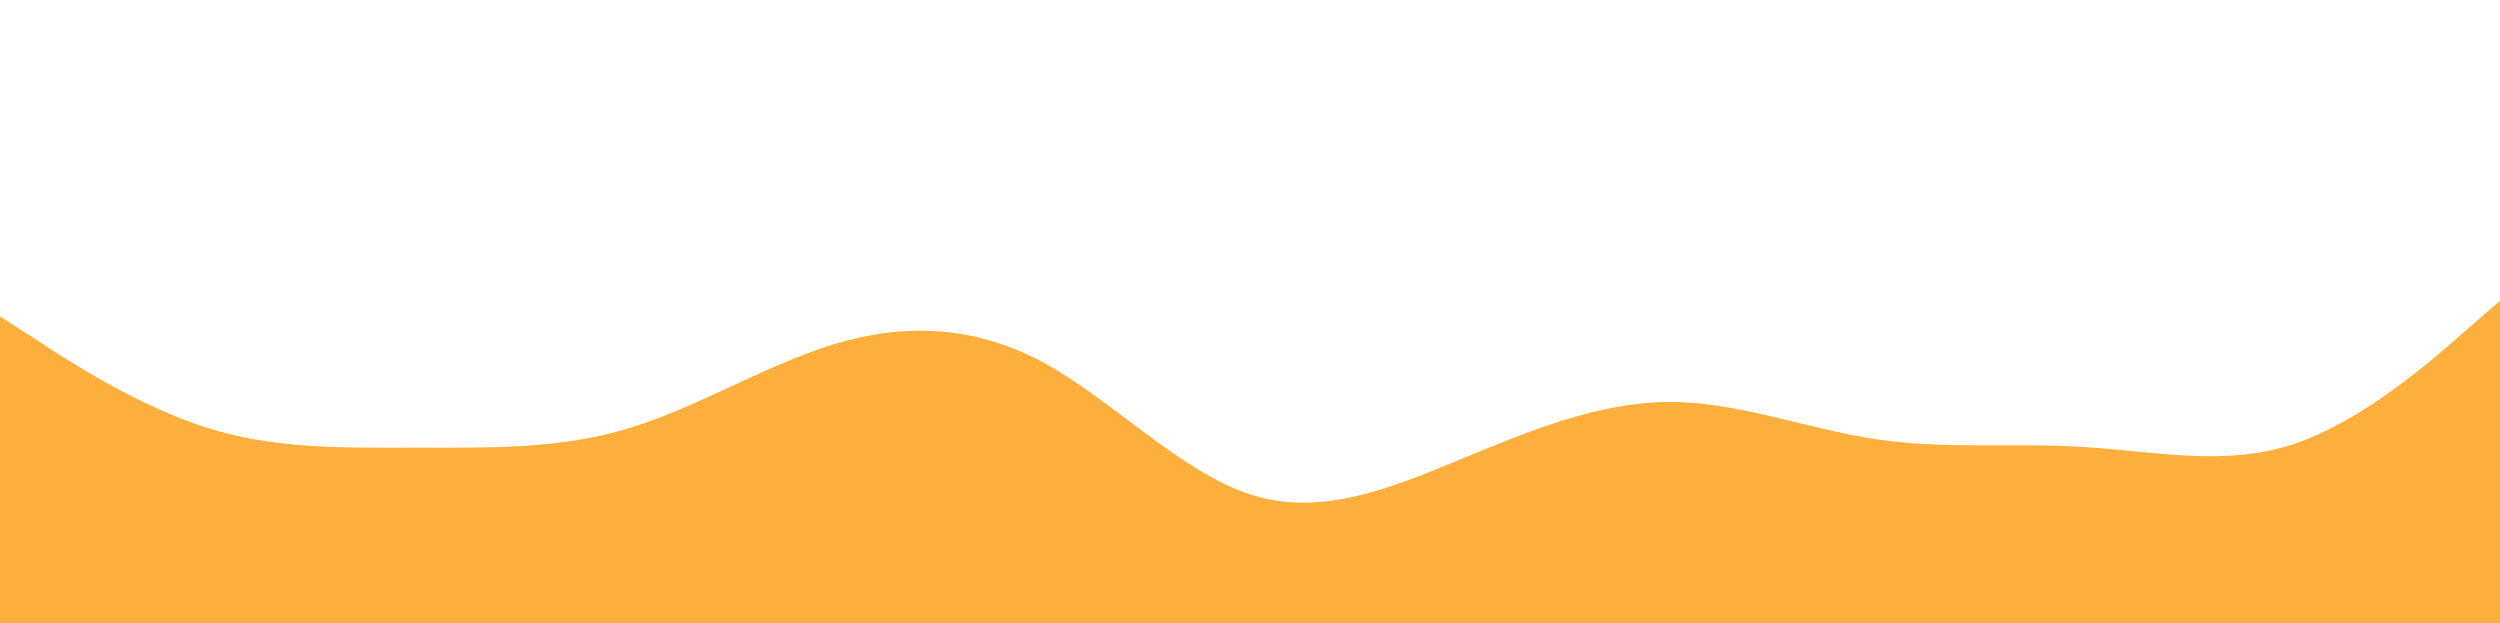
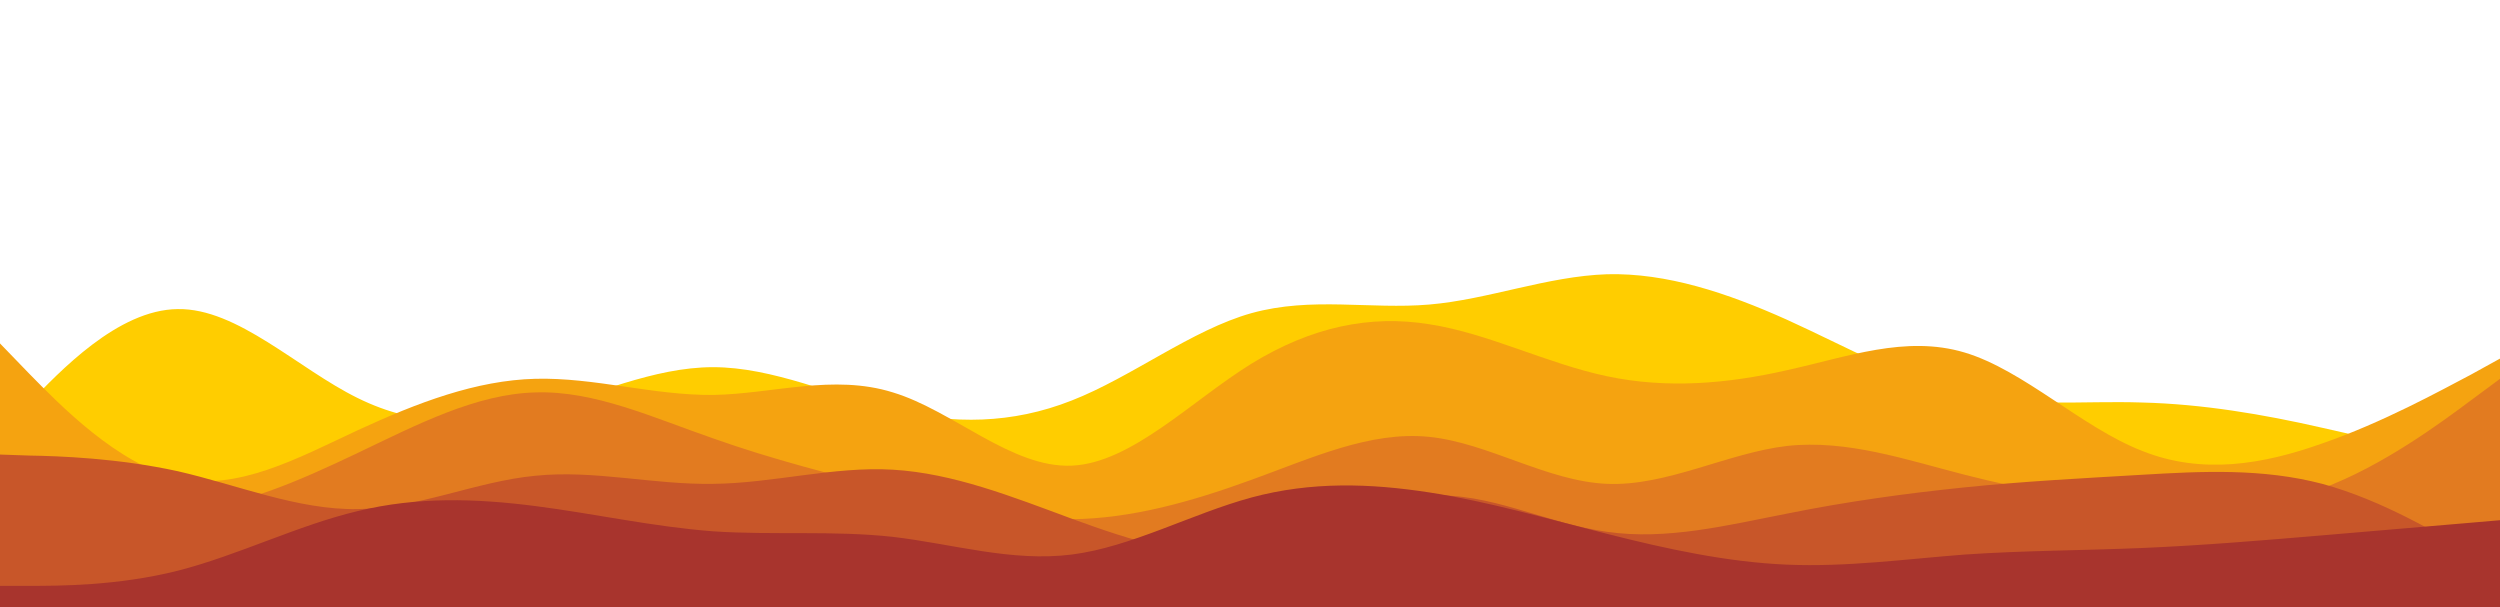
- <svg xmlns="http://www.w3.org/2000/svg" id="visual" viewBox="0 0 482 120" width="482" height="120" version="1.1">
-   <path d="M0 61L6.7 65.3C13.3 69.7 26.7 78.3 40 82.5C53.3 86.7 66.7 86.3 80.2 86.3C93.7 86.3 107.3 86.7 120.8 82.7C134.3 78.7 147.7 70.3 161 66.3C174.3 62.3 187.7 62.7 201 69.8C214.3 77 227.7 91 241 95.3C254.3 99.7 267.7 94.3 281 88.8C294.3 83.3 307.7 77.7 321.2 77.5C334.7 77.3 348.3 82.7 361.8 84.7C375.3 86.7 388.7 85.3 402 86.2C415.3 87 428.7 90 442 85.7C455.3 81.3 468.7 69.7 475.3 63.8L482 58L482 121L475.3 121C468.7 121 455.3 121 442 121C428.7 121 415.3 121 402 121C388.7 121 375.3 121 361.8 121C348.3 121 334.7 121 321.2 121C307.7 121 294.3 121 281 121C267.7 121 254.3 121 241 121C227.7 121 214.3 121 201 121C187.7 121 174.3 121 161 121C147.7 121 134.3 121 120.8 121C107.3 121 93.7 121 80.2 121C66.7 121 53.3 121 40 121C26.7 121 13.3 121 6.7 121L0 121Z" fill="#FCAF3C" stroke-linecap="round" stroke-linejoin="miter" />
+ <svg xmlns="http://www.w3.org/2000/svg" id="visual" viewBox="0 0 495 120" width="495" height="120" version="1.1">
+   <path d="M0 86L5.8 79.8C11.7 73.7 23.3 61.3 35.2 61.2C47 61 59 73 70.8 78.8C82.7 84.7 94.3 84.3 106 81.3C117.7 78.3 129.3 72.7 141.2 72.7C153 72.7 165 78.3 176.8 81.2C188.7 84 200.3 84 212.2 79.3C224 74.7 236 65.3 247.8 62C259.7 58.7 271.3 61.3 283 60.3C294.7 59.3 306.3 54.7 318.2 54.3C330 54 342 58 353.8 63.3C365.7 68.7 377.3 75.3 389 78C400.7 80.7 412.3 79.3 424.2 79.7C436 80 448 82 459.8 84.7C471.7 87.3 483.3 90.7 489.2 92.3L495 94L495 121L489.2 121C483.3 121 471.7 121 459.8 121C448 121 436 121 424.2 121C412.3 121 400.7 121 389 121C377.3 121 365.7 121 353.8 121C342 121 330 121 318.2 121C306.3 121 294.7 121 283 121C271.3 121 259.7 121 247.8 121C236 121 224 121 212.2 121C200.3 121 188.7 121 176.8 121C165 121 153 121 141.2 121C129.3 121 117.7 121 106 121C94.3 121 82.7 121 70.8 121C59 121 47 121 35.2 121C23.3 121 11.7 121 5.8 121L0 121Z" fill="#ffcd00" />
+   <path d="M0 68L5.8 74C11.7 80 23.3 92 35.2 94.7C47 97.3 59 90.7 70.8 85.2C82.7 79.7 94.3 75.3 106 75C117.7 74.7 129.3 78.3 141.2 78.2C153 78 165 74 176.8 77.7C188.7 81.3 200.3 92.7 212.2 92.2C224 91.7 236 79.3 247.8 72C259.7 64.7 271.3 62.3 283 64.2C294.7 66 306.3 72 318.2 74.5C330 77 342 76 353.8 73.3C365.7 70.7 377.3 66.3 389 69.8C400.7 73.3 412.3 84.7 424.2 89.3C436 94 448 92 459.8 87.8C471.7 83.7 483.3 77.3 489.2 74.2L495 71L495 121L489.2 121C483.3 121 471.7 121 459.8 121C448 121 436 121 424.2 121C412.3 121 400.7 121 389 121C377.3 121 365.7 121 353.8 121C342 121 330 121 318.2 121C306.3 121 294.7 121 283 121C271.3 121 259.7 121 247.8 121C236 121 224 121 212.2 121C200.3 121 188.7 121 176.8 121C165 121 153 121 141.2 121C129.3 121 117.7 121 106 121C94.3 121 82.7 121 70.8 121C59 121 47 121 35.2 121C23.3 121 11.7 121 5.8 121L0 121Z" fill="#f5a310" />
+   <path d="M0 92L5.8 94.3C11.7 96.7 23.3 101.3 35.2 101C47 100.7 59 95.3 70.8 89.7C82.7 84 94.3 78 106 77.7C117.7 77.3 129.3 82.7 141.2 86.8C153 91 165 94 176.8 97C188.7 100 200.3 103 212.2 102.8C224 102.7 236 99.3 247.8 95C259.7 90.7 271.3 85.3 283 86.5C294.7 87.7 306.3 95.3 318.2 95.8C330 96.3 342 89.7 353.8 88.3C365.7 87 377.3 91 389 94C400.7 97 412.3 99 424.2 100C436 101 448 101 459.8 96.7C471.7 92.3 483.3 83.7 489.2 79.3L495 75L495 121L489.2 121C483.3 121 471.7 121 459.8 121C448 121 436 121 424.2 121C412.3 121 400.7 121 389 121C377.3 121 365.7 121 353.8 121C342 121 330 121 318.2 121C306.3 121 294.7 121 283 121C271.3 121 259.7 121 247.8 121C236 121 224 121 212.2 121C200.3 121 188.7 121 176.8 121C165 121 153 121 141.2 121C129.3 121 117.7 121 106 121C94.3 121 82.7 121 70.8 121C59 121 47 121 35.2 121C23.3 121 11.7 121 5.8 121L0 121Z" fill="#e27b20" />
+   <path d="M0 90L5.8 90.2C11.7 90.3 23.3 90.7 35.2 93.3C47 96 59 101 70.8 100.8C82.7 100.7 94.3 95.3 106 94.2C117.7 93 129.3 96 141.2 95.8C153 95.7 165 92.3 176.8 93C188.7 93.7 200.3 98.3 212.2 102.7C224 107 236 111 247.8 109C259.7 107 271.3 99 283 98.2C294.7 97.3 306.3 103.7 318.2 105.3C330 107 342 104 353.8 101.7C365.7 99.3 377.3 97.7 389 96.5C400.7 95.3 412.3 94.7 424.2 94C436 93.3 448 92.7 459.8 95.8C471.7 99 483.3 106 489.2 109.5L495 113L495 121L489.2 121C483.3 121 471.7 121 459.8 121C448 121 436 121 424.2 121C412.3 121 400.7 121 389 121C377.3 121 365.7 121 353.8 121C342 121 330 121 318.2 121C306.3 121 294.7 121 283 121C271.3 121 259.7 121 247.8 121C236 121 224 121 212.2 121C200.3 121 188.7 121 176.8 121C165 121 153 121 141.2 121C129.3 121 117.7 121 106 121C94.3 121 82.7 121 70.8 121C59 121 47 121 35.2 121C23.3 121 11.7 121 5.8 121L0 121Z" fill="#c85629" />
+   <path d="M0 116L5.8 116C11.7 116 23.3 116 35.2 113C47 110 59 104 70.8 101.2C82.7 98.3 94.3 98.7 106 100.2C117.7 101.7 129.3 104.3 141.2 105.2C153 106 165 105 176.8 106.3C188.7 107.7 200.3 111.3 212.2 109.8C224 108.3 236 101.7 247.8 98.5C259.7 95.3 271.3 95.7 283 97.5C294.7 99.3 306.3 102.7 318.2 105.7C330 108.7 342 111.3 353.8 111.8C365.7 112.3 377.3 110.7 389 109.8C400.7 109 412.3 109 424.2 108.5C436 108 448 107 459.8 106C471.7 105 483.3 104 489.2 103.5L495 103L495 121L489.2 121C483.3 121 471.7 121 459.8 121C448 121 436 121 424.2 121C412.3 121 400.7 121 389 121C377.3 121 365.7 121 353.8 121C342 121 330 121 318.2 121C306.3 121 294.7 121 283 121C271.3 121 259.7 121 247.8 121C236 121 224 121 212.2 121C200.3 121 188.7 121 176.8 121C165 121 153 121 141.2 121C129.3 121 117.7 121 106 121C94.3 121 82.7 121 70.8 121C59 121 47 121 35.2 121C23.3 121 11.7 121 5.8 121L0 121Z" fill="#a8342d" />
</svg>
